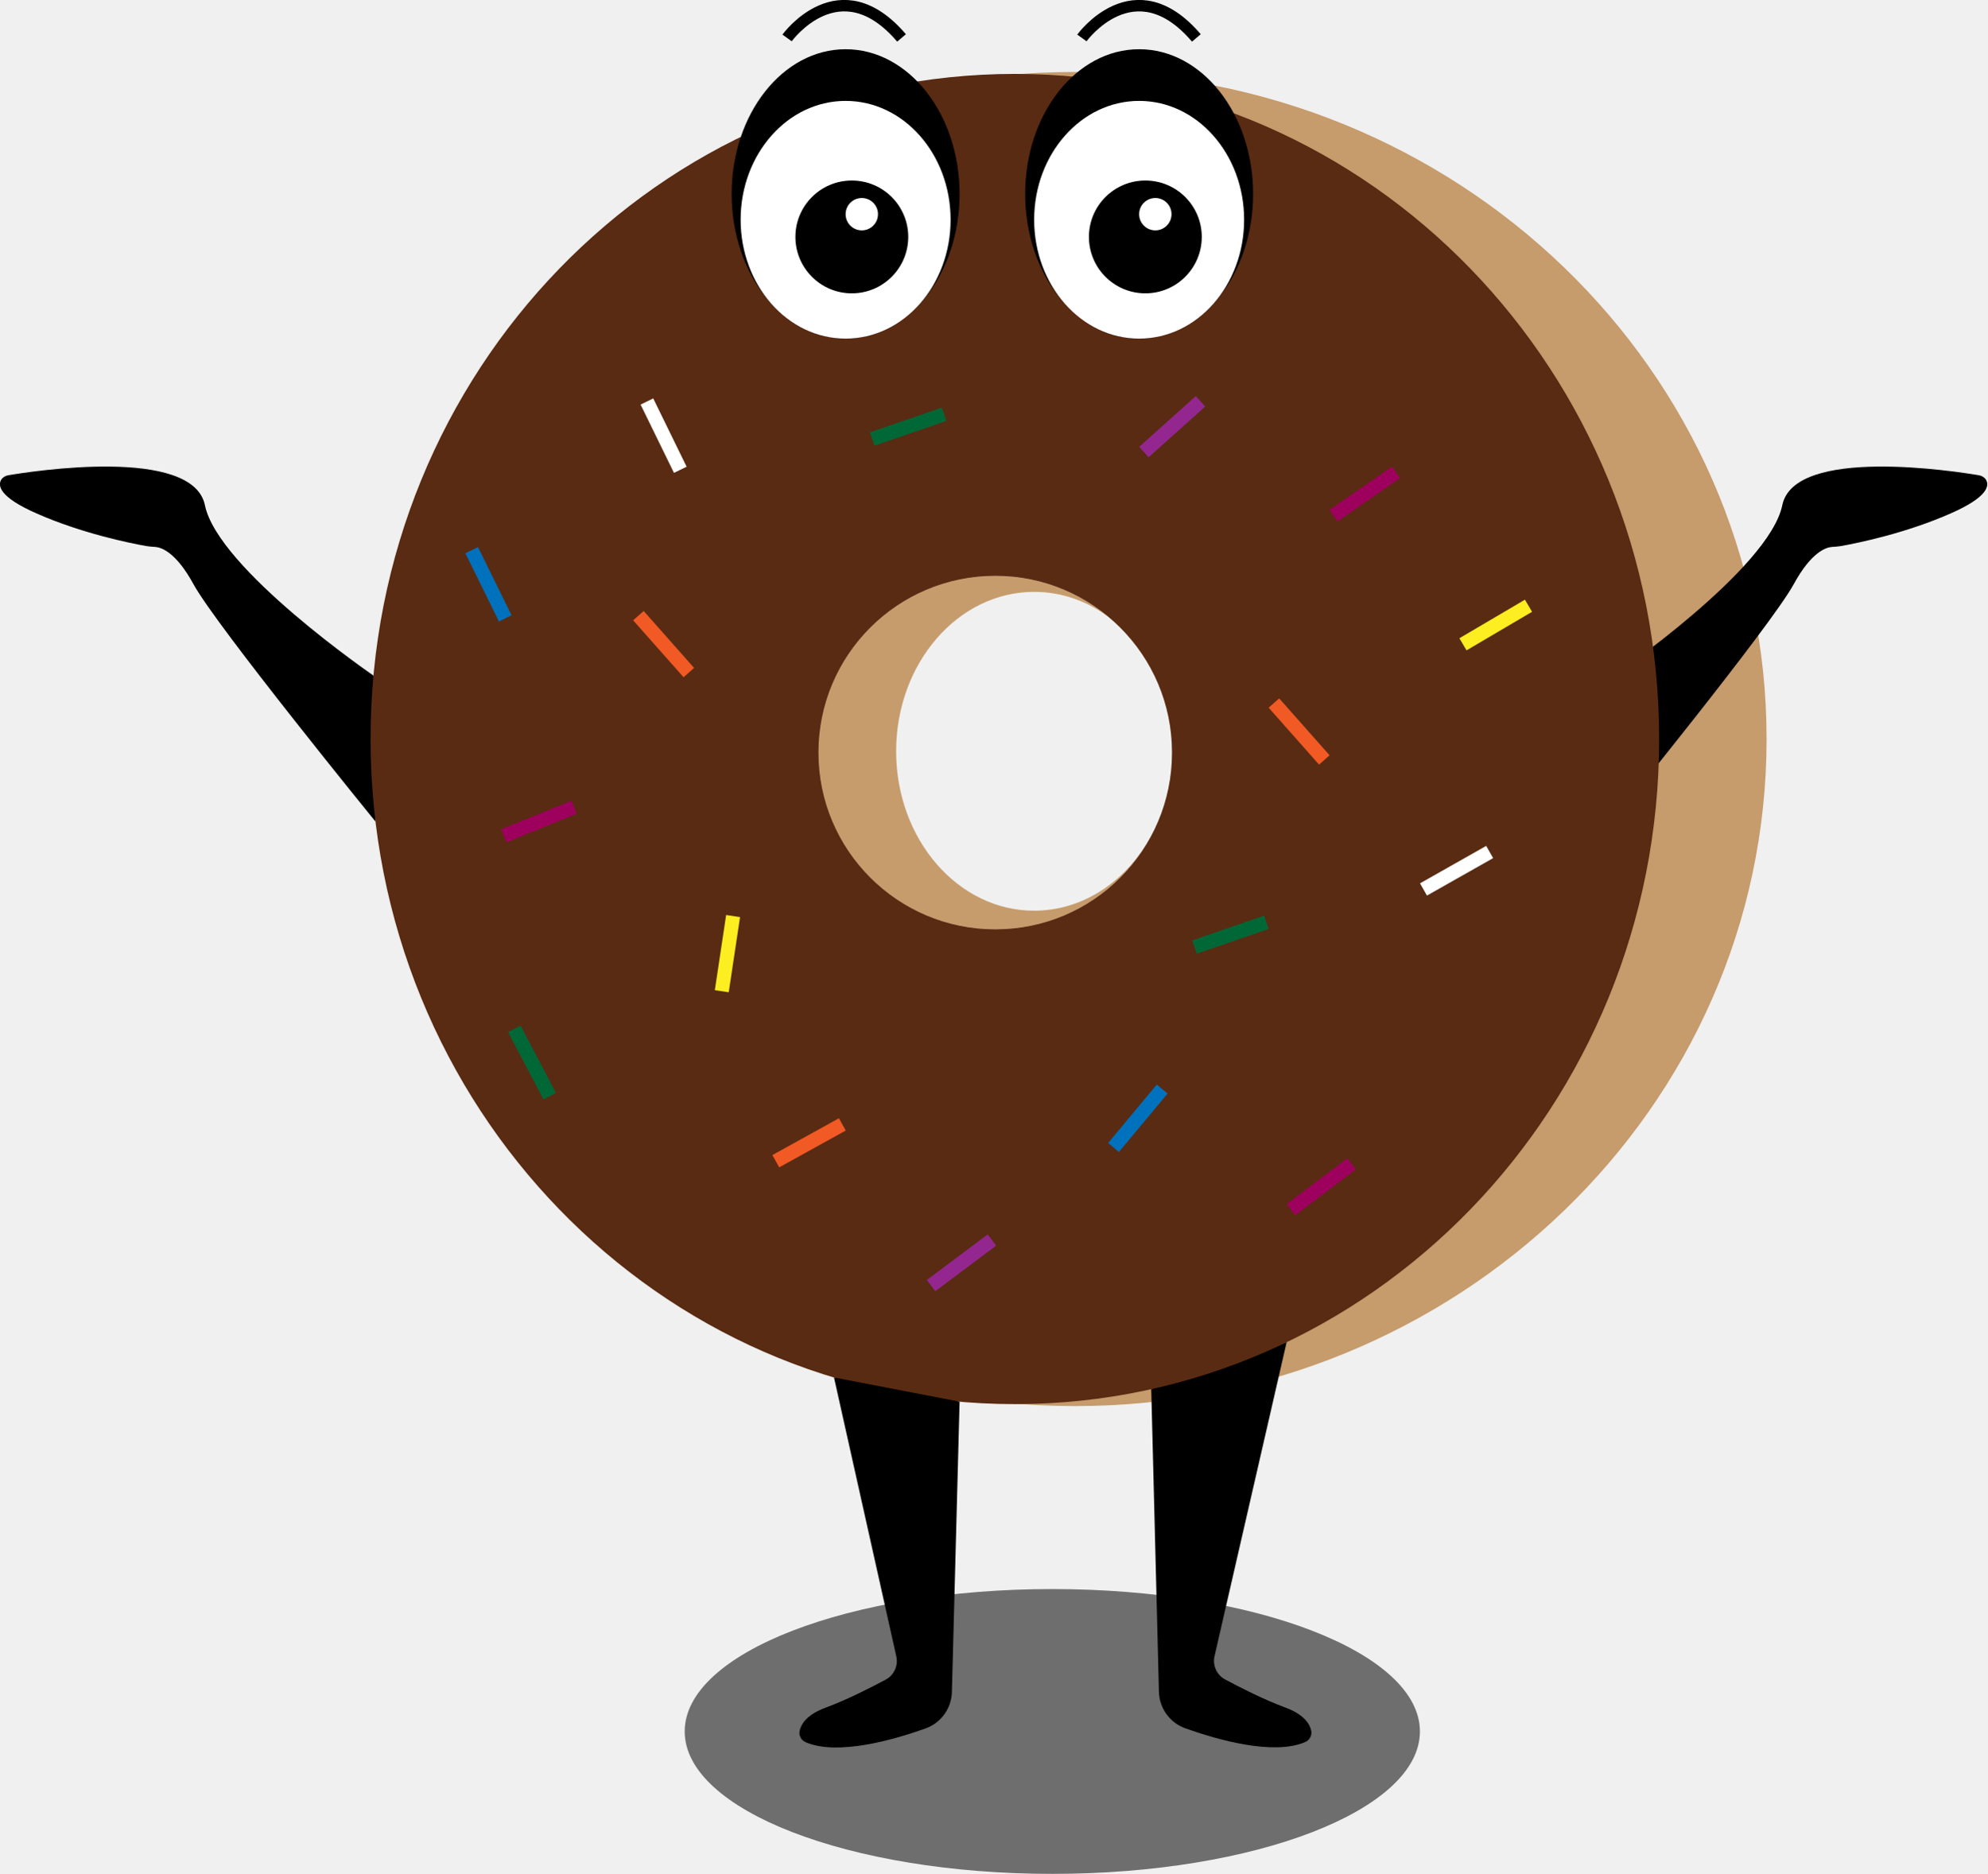
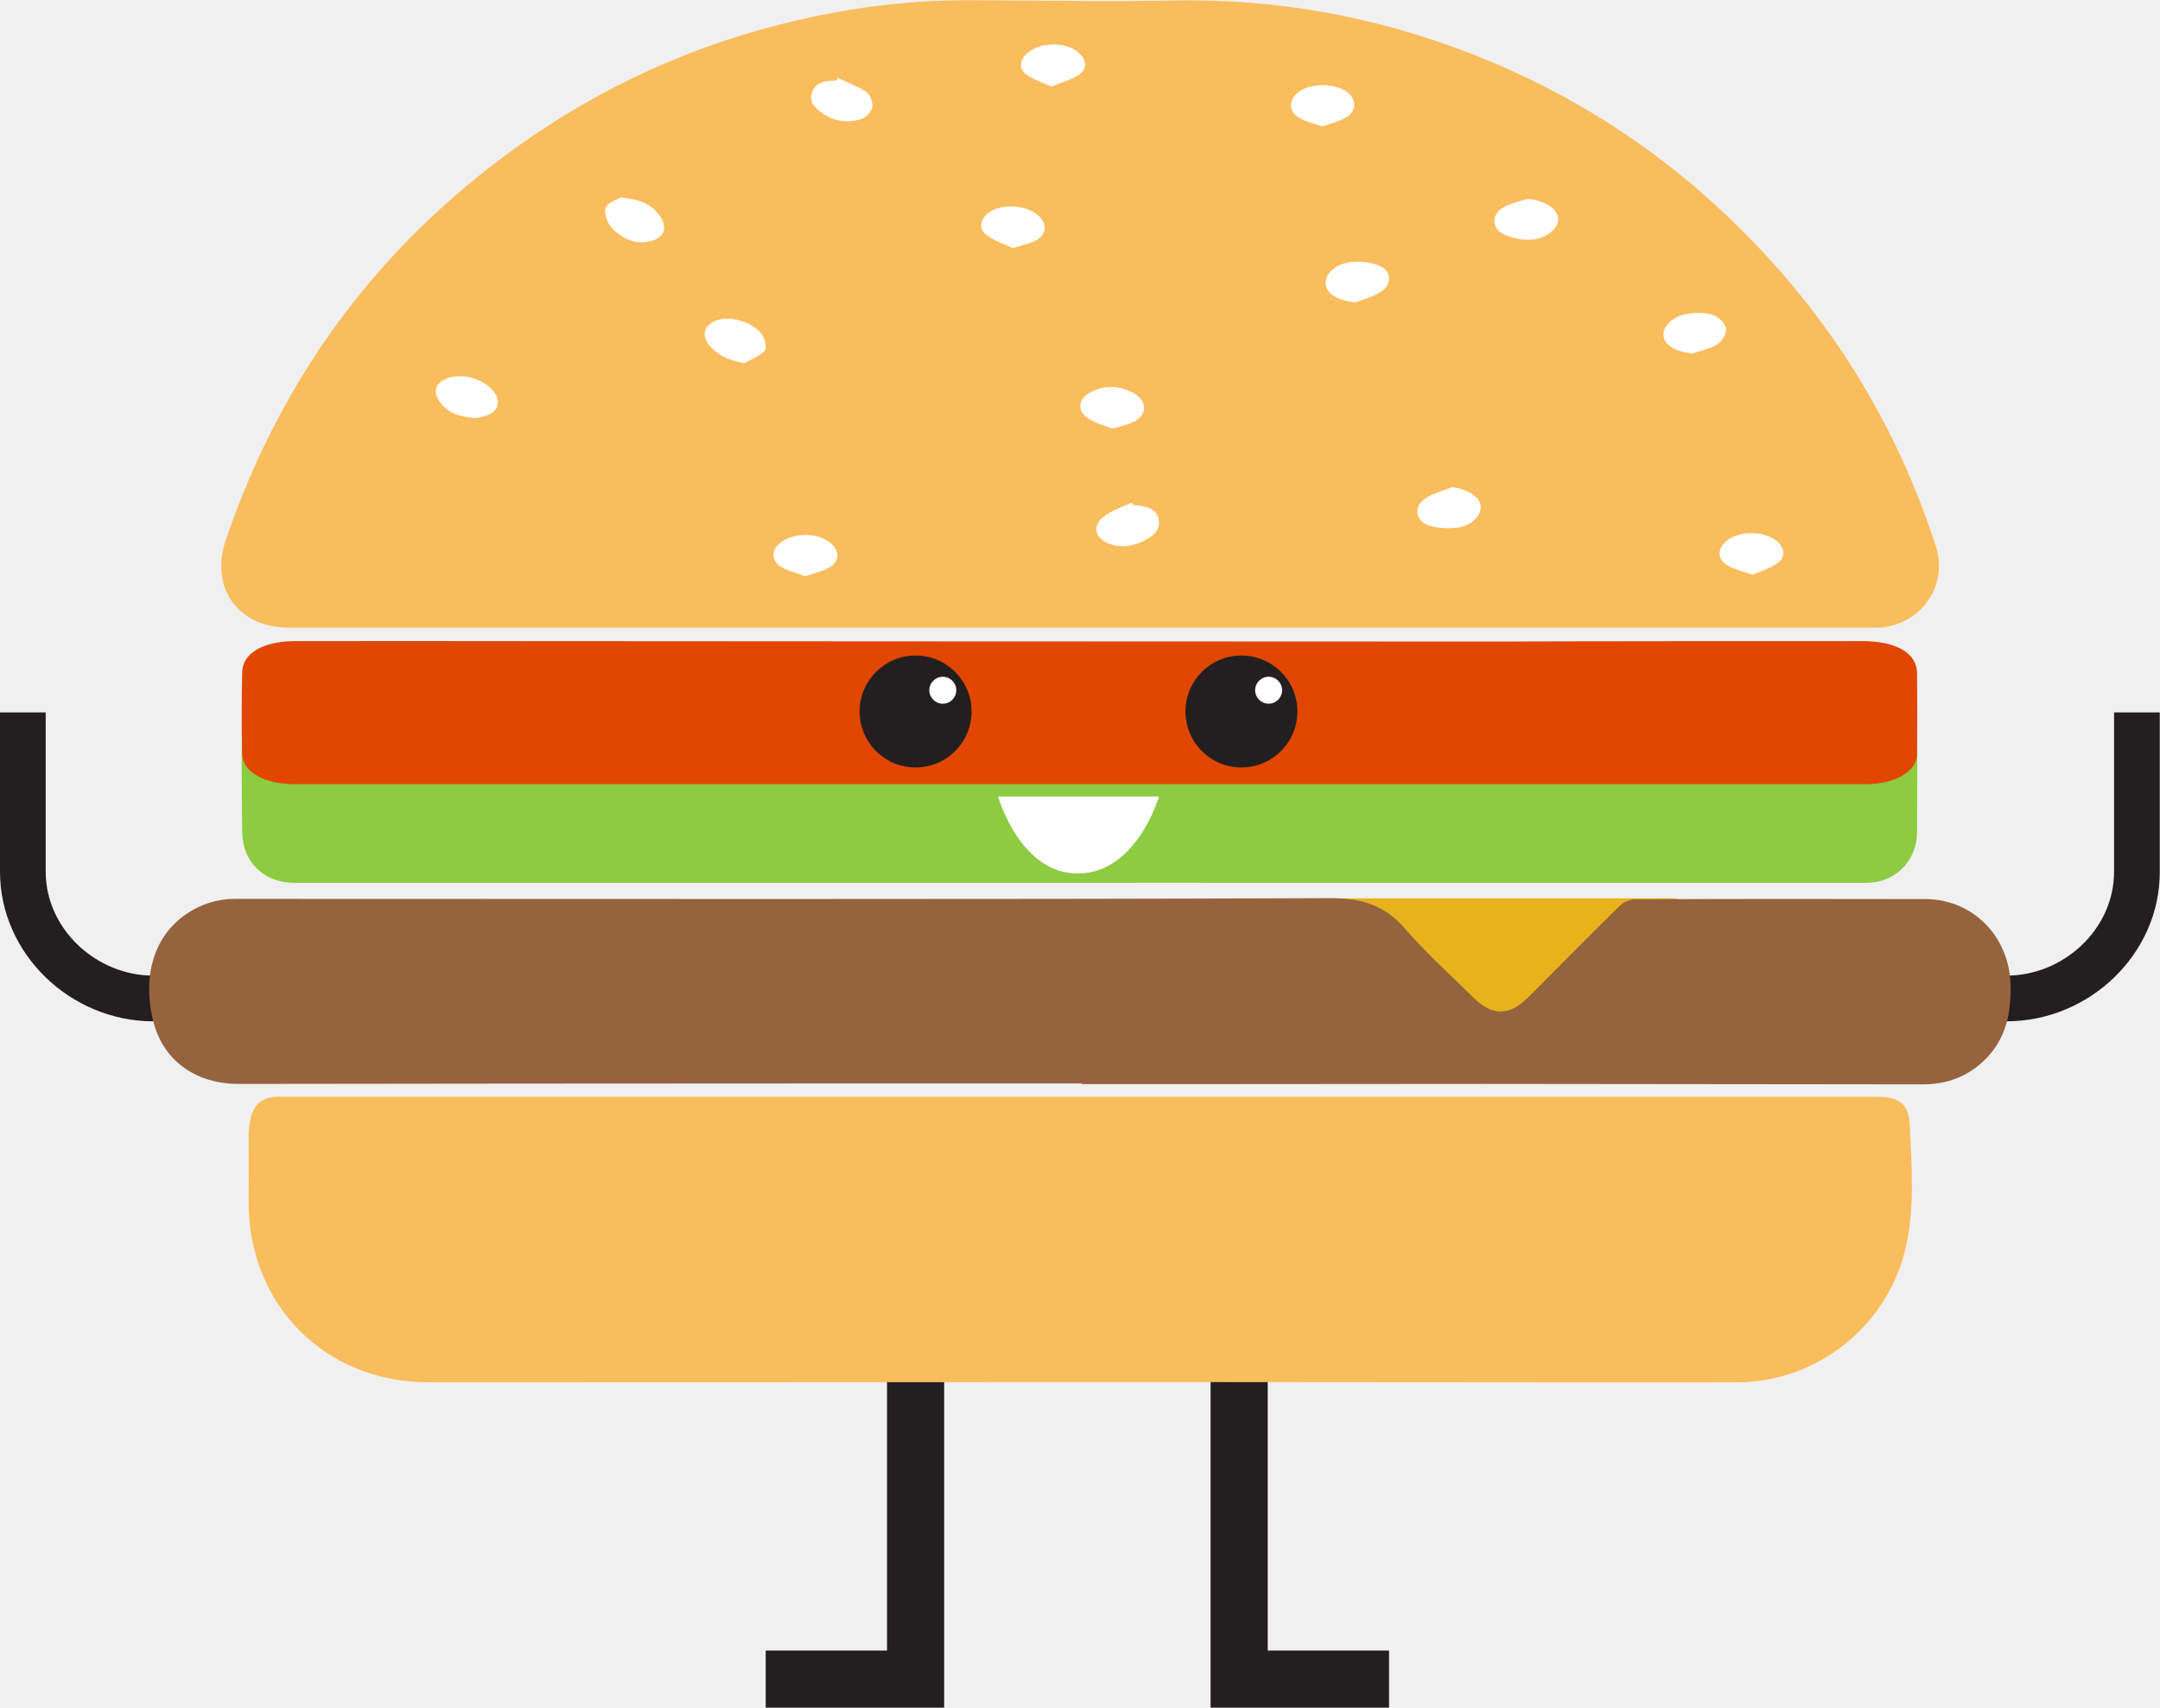
- <svg xmlns="http://www.w3.org/2000/svg" viewBox="0 0 1215.2 1146" enable-background="new 0 0 1215.2 1146">
-   <style type="text/css">.st0{opacity:0.8;fill:#4D4D4D;} .st1{fill:#C69C6D;} .st2{fill:#592B12;} .st3{fill:#FFFFFF;} .st4{fill:#006837;} .st5{fill:#93278F;} .st6{fill:#9E005D;} .st7{fill:#F15A24;} .st8{fill:#0071BC;} .st9{fill:#FCEE21;} .st10{fill:none;stroke:#000000;stroke-width:7;stroke-miterlimit:10;}</style>
-   <ellipse class="st0" cx="643.5" cy="1059" rx="224.8" ry="87.1" />
-   <path class="st1" d="M657.4 44c-233.6 0-422.9 182.7-422.9 408s189.4 408 422.9 408 422.9-182.7 422.9-408-189.4-408-422.9-408zm-48.6 524.4c-59.7 0-108.1-48.4-108.1-108.1s48.4-108.1 108.1-108.1c59.7 0 108.1 48.4 108.1 108.1s-48.4 108.1-108.1 108.1z" />
-   <path d="M704 849.6l4.7 185.2c.3 10.1 6.7 18.9 16.2 22.3 19.9 7.1 53.9 16.7 73.2 8.4 2.8-1.2 4.4-4.2 3.7-7.1-.9-4.1-4.5-9.9-16-14.1-12.7-4.7-27.5-12.2-36.6-17.1-5.1-2.7-7.8-8.6-6.5-14.2l44.1-192.1-82.8 28.7zm-475.6-436.4s-95.1-65.2-103.1-104.2c-7.4-36.2-106.4-20.7-120.4-18.3-1.7.3-3.3 1.3-4.2 2.8-2 3.4-1.4 10.4 21.6 20.5 27.6 12.2 57.1 18.2 67.3 20 1.7.3 3.5.4 5.2.5 3.5.2 12.6 2.8 23.5 22.8 14 25.6 111.3 145.2 111.3 145.2l-1.2-89.3z" />
-   <path class="st1" d="M632.4 557c-46.6 0-84.4-43.7-84.4-97.5s37.8-97.5 84.4-97.5c17.1 0 32.9 5.8 46.2 15.9-18.9-16.1-43.3-25.7-70-25.7-59.7 0-108.1 48.4-108.1 108.1 0 59.7 48.4 108.1 108.1 108.1 42.2 0 78.8-24.2 96.6-59.5-14.7 28.8-41.8 48.1-72.8 48.1z" />
-   <path d="M986.8 413.2s95.1-65.2 103.1-104.2c7.4-36.2 106.4-20.7 120.4-18.3 1.7.3 3.3 1.3 4.2 2.8 2 3.4 1.4 10.4-21.6 20.5-27.6 12.2-57.1 18.2-67.3 20-1.7.3-3.5.4-5.2.5-3.5.2-12.6 2.8-23.5 22.8-14 25.6-111.3 145.2-111.3 145.2l1.2-89.3z" />
-   <path class="st2" d="M620.6 45.2c-217.6 0-394 182.1-394 406.8s176.4 406.8 394 406.8 394-182.1 394-406.8-176.4-406.8-394-406.8zm-12 523.2c-59.7 0-108.1-48.4-108.1-108.1s48.4-108.1 108.1-108.1c59.7 0 108.1 48.4 108.1 108.1s-48.3 108.1-108.1 108.1z" />
-   <path class="st3" d="M391.725 247.445l7.726-3.776 20.418 41.776-7.726 3.776z" />
-   <path class="st4" d="M575.946 249.321l2.798 8.132-43.97 15.131-2.798-8.132zm197.074 310.714l2.798 8.132-43.97 15.131-2.798-8.132z" />
-   <path class="st5" d="M731.259 242.238l5.741 6.403-34.619 31.043-5.741-6.403z" />
-   <path class="st6" d="M851.218 285.384l4.899 7.068-38.218 26.491-4.899-7.068z" />
-   <path class="st7" d="M775.798 432.839l6.439-5.701 30.825 34.815-6.439 5.701zm-388.625-53.445l6.439-5.701 30.825 34.815-6.439 5.701z" />
-   <path class="st6" d="M823.949 708.405l5.188 6.859-37.088 28.049-5.188-6.859z" />
-   <path class="st8" d="M707.389 663.335l6.609 5.502-29.751 35.735-6.609-5.502z" />
-   <path class="st9" d="M444.04 559.638l8.505 1.28-6.919 45.984-8.505-1.28z" />
-   <path class="st4" d="M310.719 631.275l7.614-3.998 21.618 41.171-7.614 3.998z" />
-   <path class="st6" d="M349.525 489.744l3.233 7.969-43.087 17.479-3.233-7.969z" />
-   <path class="st7" d="M513.01 683.948l4.164 7.524-40.683 22.515-4.164-7.524z" />
-   <path class="st5" d="M604.011 754.984l5.156 6.883-37.219 27.877-5.156-6.883z" />
-   <path class="st9" d="M932.519 366.768l4.362 7.411-40.074 23.585-4.362-7.411z" />
-   <path class="st3" d="M908.836 517.36l4.236 7.485-40.469 22.901-4.236-7.485z" />
-   <path d="M586.8 857.3l-4.7 177.6c-.3 10.1-6.7 18.9-16.2 22.3-19.9 7.1-53.9 16.7-73.2 8.4-2.8-1.2-4.4-4.2-3.7-7.1.9-4.1 4.5-9.9 16-14.1 12.7-4.7 27.5-12.2 36.6-17.1 5.1-2.7 7.8-8.6 6.5-14.2l-38.1-170.6 76.8 14.8z" />
-   <path class="st10" d="M481.3 23.2s32.1-44.4 70 0m110.3 0s32.1-44.4 70 0" />
-   <ellipse cx="517.1" cy="118.6" rx="69.7" ry="88.5" />
-   <ellipse class="st3" cx="517.1" cy="134.4" rx="64.2" ry="72.7" />
-   <circle cx="520.9" cy="144.9" r="34.5" />
-   <circle class="st3" cx="527" cy="131" r="9.9" />
-   <ellipse cx="696.6" cy="118.6" rx="69.7" ry="88.5" />
-   <ellipse class="st3" cx="696.6" cy="134.4" rx="64.2" ry="72.7" />
-   <circle cx="700.4" cy="144.9" r="34.5" />
-   <circle class="st3" cx="706.5" cy="131" r="9.9" />
-   <path class="st8" d="M284.567 338.377l7.717-3.796 20.525 41.724-7.717 3.796z" />
+ <svg xmlns="http://www.w3.org/2000/svg" version="1.1" id="Layer_1" x="0px" y="0px" viewBox="0 0 945.3 747.4" style="enable-background:new 0 0 945.3 747.4;" xml:space="preserve">
+   <style type="text/css">
+ 	.st0{fill:#231F20;}
+ 	.st1{fill:#E8B21B;}
+ 	.st2{fill:#F9BD5E;}
+ 	.st3{fill:#8DCC40;}
+ 	.st4{fill:#E14700;}
+ 	.st5{fill:#96633F;}
+ 	.st6{fill:#FFFFFF;}
+ </style>
+   <polygon class="st0" points="413.2,747.4 335.1,747.4 335.1,722.4 388.2,722.4 388.2,604.1 413.2,604.1 " />
+   <polygon class="st0" points="529.8,747.4 607.9,747.4 607.9,722.4 554.8,722.4 554.8,604.1 529.8,604.1 " />
+   <path class="st0" d="M878.1,447v-20c25.1,0,47.1-20.4,47.1-45.5v-69.7h20v69.7C945.3,417.6,914.3,447,878.1,447z" />
+   <path class="st0" d="M67.1,447v-20C42.1,427,20,406.6,20,381.5v-69.7H0l0,69.7C0,417.6,31,447,67.1,447z" />
+   <polygon class="st1" points="587,393.2 734,393.2 654,456.2 " />
+   <path class="st2" d="M707.9,274.7c-32.7,0-65.5,0-98.2,0c-101.7,0-203.5,0-305.2,0c-59.4,0-118.9,0-178.3,0  c-21.9,0-34.5-17.4-27.4-38.3C123.8,162.9,168.3,104,232.4,60c38.2-26.2,80.1-43.8,125.5-53.1c22.7-4.7,45.7-7,69-6.8  C455.9,0.2,485,0.8,514,0.2c44.7-0.8,87.7,7,129.3,23.1c49.3,19.1,91.9,48.1,128,86.8c34.9,37.3,60.2,80.4,75.9,129  c5.8,17.9-7.5,35.6-26.4,35.6C783.1,274.7,745.5,274.7,707.9,274.7z" />
+   <path class="st2" d="M472.6,480c116.1,0,232.1,0,348.2,0c10.2,0,14.5,2.7,15,12.7c0.8,18.4,2.4,36.9-2.2,55.1  C825,581.3,794.6,605,760,605c-75.9,0.1-151.8-0.1-227.8-0.1c-114.9,0-229.7,0.1-344.6,0.1c-45.4,0-79.1-34-78.8-79.5  c0.1-9.4,0-18.8,0-28.2c0-2.3,0.3-4.7,0.7-7c1.5-7.2,5.3-10.3,12.7-10.3c29.2,0,58.4,0,87.7,0C297.5,480,385,480,472.6,480z" />
+   <path class="st3" d="M481.1,386.4c-117.4,0-234.8,0-352.2,0c-13.2,0-22.7-8.8-22.9-22.2c-0.3-20.2-0.3-40.3,0-60.5  c0.2-13.8,9.1-22.6,22.9-22.7c32.2-0.2,64.5,0,96.7,0c8,0,312.1,0.3,432.2,0.3c18.7-0.4,127.8-0.4,157.2-0.3  c14.9,0,23.9,8.8,24,23.7c0.1,19.8,0.1,39.6,0,59.4c-0.1,12.8-9.6,22.3-22.3,22.3c-95.2,0-190.5,0-285.7,0  C529.6,386.3,482.8,386.4,481.1,386.4z" />
+   <path class="st4" d="M481.1,343.2c-117.4,0-234.8,0-352.2,0c-13.2,0-22.7-5.3-22.9-13.2c-0.3-12-0.3-24,0-35.9  c0.2-8.2,9.1-13.4,22.9-13.5c32.2-0.1,64.5,0,96.7,0c8,0,312.1,0.2,432.2,0.2c18.7-0.2,127.8-0.2,157.2-0.2c14.9,0,23.9,5.2,24,14.1  c0.1,11.8,0.1,23.6,0,35.3c-0.1,7.6-9.6,13.2-22.3,13.2c-95.2,0-190.5,0-285.7,0C529.6,343.2,482.8,343.2,481.1,343.2z" />
+   <path class="st5" d="M473.6,474.2c-42.1,0-84.3,0-126.4,0c-80.9,0-161.9,0.1-242.8,0.2c-18.3,0-32.6-9.8-37.1-26.6  c-4.9-18.3-1.2-37.3,14.3-47.8c6.4-4.3,13.5-6.6,21.2-6.6c159.9,0,319.8,0.3,479.7-0.3c13.8,0,23.7,3.2,32.6,13.6  c9.2,10.6,19.8,20.1,29.8,30c8.2,8.1,15.7,8,23.9-0.2c13.4-13.4,26.7-26.9,40.2-40.2c1.6-1.5,4.3-2.7,6.5-2.7  c42.3-0.2,84.6-0.2,127-0.1c21,0,36.9,16.5,37.4,37.5c0.3,13.6-2.5,25.6-13.4,34.8c-7.3,6.2-15.7,8.8-25.1,8.8  c-63.8-0.1-127.6-0.1-191.4-0.2c-46.5,0-93,0.1-139.6,0.1c-12.3,0-24.5,0-36.8,0C473.6,474.3,473.6,474.3,473.6,474.2z" />
+   <path class="st6" d="M740.8,154.7c-7.1-0.6-12.3-3.5-12.8-7.6c-0.6-4.2,4.1-8.8,11-9.8c3.5-0.5,7.5-0.6,10.8,0.6  c2.4,0.8,5.2,3.7,5.6,6.1c0.3,2-1.9,5.4-3.9,6.8C748.3,152.7,744.3,153.4,740.8,154.7z" />
+   <path class="st6" d="M271.6,86.4c8.7,0.9,14.4,3.1,17.9,9.3c2.4,4.3,1,7.9-3.6,9.5c-7,2.3-13.1-0.4-17.8-5.1c-2.1-2.1-3.9-6.6-3.1-9  C265.8,88.6,270.2,87.4,271.6,86.4z" />
+   <path class="st6" d="M495.9,221.1c0.3,0,0.7,0,1,0c4.4,0.5,9.2,1.1,10.2,6.3c0.9,4.9-2.9,7.5-6.8,9.4c-5,2.4-10.2,3.2-15.5,0.9  c-5.6-2.4-6.8-7.6-2-11.4c3.6-2.9,8.3-4.3,12.6-6.4C495.5,220.4,495.7,220.8,495.9,221.1z" />
+   <path class="st6" d="M352.4,252.2c-3.6-1.4-7.4-2.2-10.6-4.1c-4.5-2.8-4.3-7.5-0.1-10.7c5.6-4.3,15.6-4.4,21.3-0.1  c4.7,3.5,4.7,8.5-0.4,11.3C359.6,250.2,356.1,250.9,352.4,252.2z" />
+   <path class="st6" d="M635.5,213.2c6.8,0.9,12.2,4.3,12.5,8.4c0.3,4.2-4.2,8.7-10.7,9.4c-4,0.4-8.4,0.2-12.2-1.1  c-5.8-2-6.5-8.3-1.4-11.7C627.2,215.9,631.5,214.8,635.5,213.2z" />
+   <path class="st6" d="M325.8,159c-6.5-1.2-11.5-3.3-15.3-7.7c-3.6-4.2-2.5-8.7,2.6-10.9c6.3-2.7,17.6,0.8,20.9,6.9  c1,1.8,1.6,5.4,0.6,6.4C332.2,155.9,328.8,157.3,325.8,159z" />
+   <path class="st6" d="M486.9,187.6c-3.5-1.4-7.5-2.3-10.7-4.5c-4.9-3.2-4.4-8.4,0.7-11.2c6.5-3.5,13.2-3.4,19.6,0.4  c5.6,3.4,5.7,9.1-0.1,12.2C493.8,185.9,490.6,186.5,486.9,187.6z" />
+   <path class="st6" d="M460.1,37.9c-3.9-1.8-7.7-3-10.8-5.2c-3.4-2.4-3.2-6.1-0.2-9c5.4-5.3,17-5.7,22.8-0.8c3.8,3.3,4.2,7.3,0,10  C468.5,35.1,464.4,36.1,460.1,37.9z" />
+   <path class="st6" d="M578.8,55.3c-3.5-1.2-7-1.9-10-3.6c-5-2.8-5-8.1-0.5-11.4c5.4-4.1,15.9-4,21.3,0c4.2,3.2,4.2,8.5-0.5,11.1  C586,53.2,582.4,54,578.8,55.3z" />
+   <path class="st6" d="M443.3,108.6c-3.6-1.7-8-3.1-11.4-5.6c-3.7-2.7-3.1-6.8,0.5-9.7c5.7-4.5,17.3-3.7,22.4,1.4  c3.5,3.5,3.2,8-1.2,10.4C450.8,106.6,447.4,107.2,443.3,108.6z" />
+   <path class="st6" d="M668.6,87c7.5,0.9,13,4.2,13.3,8.7c0.3,4.2-5.2,8.9-12.1,9.2c-3.8,0.2-8.1-0.7-11.6-2.3  c-5.5-2.5-5.6-8.8-0.3-11.8C661.1,88.9,665,88.2,668.6,87z" />
+   <path class="st6" d="M593.1,132.4c-7.5-0.9-12.4-3.6-12.9-7.8c-0.5-4.2,3.3-8.6,10.3-9.8c4.2-0.7,9-0.1,13,1.4  c5.4,2,5.9,8.3,0.9,11.5C601,129.9,596.9,130.9,593.1,132.4z" />
+   <path class="st6" d="M208.3,183c-7.1-0.5-12.7-2.2-16.3-7.8c-2.4-3.8-1.4-7.1,2.6-9.1c6.7-3.4,17.9-0.4,22,6  c2.4,3.8,1.4,7.6-2.8,9.4C211.8,182.4,209.6,182.7,208.3,183z" />
+   <path class="st6" d="M366.6,34.1c4.3,2,8.8,3.6,12.6,6.2c1.7,1.2,3,4.8,2.5,6.9c-0.5,2.1-3.2,4.5-5.3,5.1  c-5.8,1.6-11.7,0.8-16.7-2.9c-2.9-2.1-5.7-4.6-4.4-8.7c1.2-3.9,4.4-5.1,8.2-5.3c0.8,0,1.7-0.1,2.5-0.1  C366.3,34.9,366.5,34.5,366.6,34.1z" />
+   <path class="st6" d="M767,251.6c-4.2-1.5-8-2.4-11.2-4.3c-4.3-2.6-4.2-7.1-0.4-10.4c5.6-4.8,16.9-4.7,22.4,0.1  c3.3,2.9,3.7,6.9,0.2,9.4C774.8,248.7,770.8,249.9,767,251.6z" />
+   <circle class="st0" cx="400.7" cy="311.4" r="24.5" />
+   <circle class="st0" cx="543.3" cy="311.4" r="24.5" />
+   <path class="st6" d="M436.8,348.6h70.4c0,0-9.6,33.4-35.2,33.7C446.4,382.7,436.8,348.6,436.8,348.6z" />
+   <circle class="st6" cx="412.6" cy="302.1" r="5.9" />
+   <circle class="st6" cx="555.2" cy="302.1" r="5.9" />
</svg>
